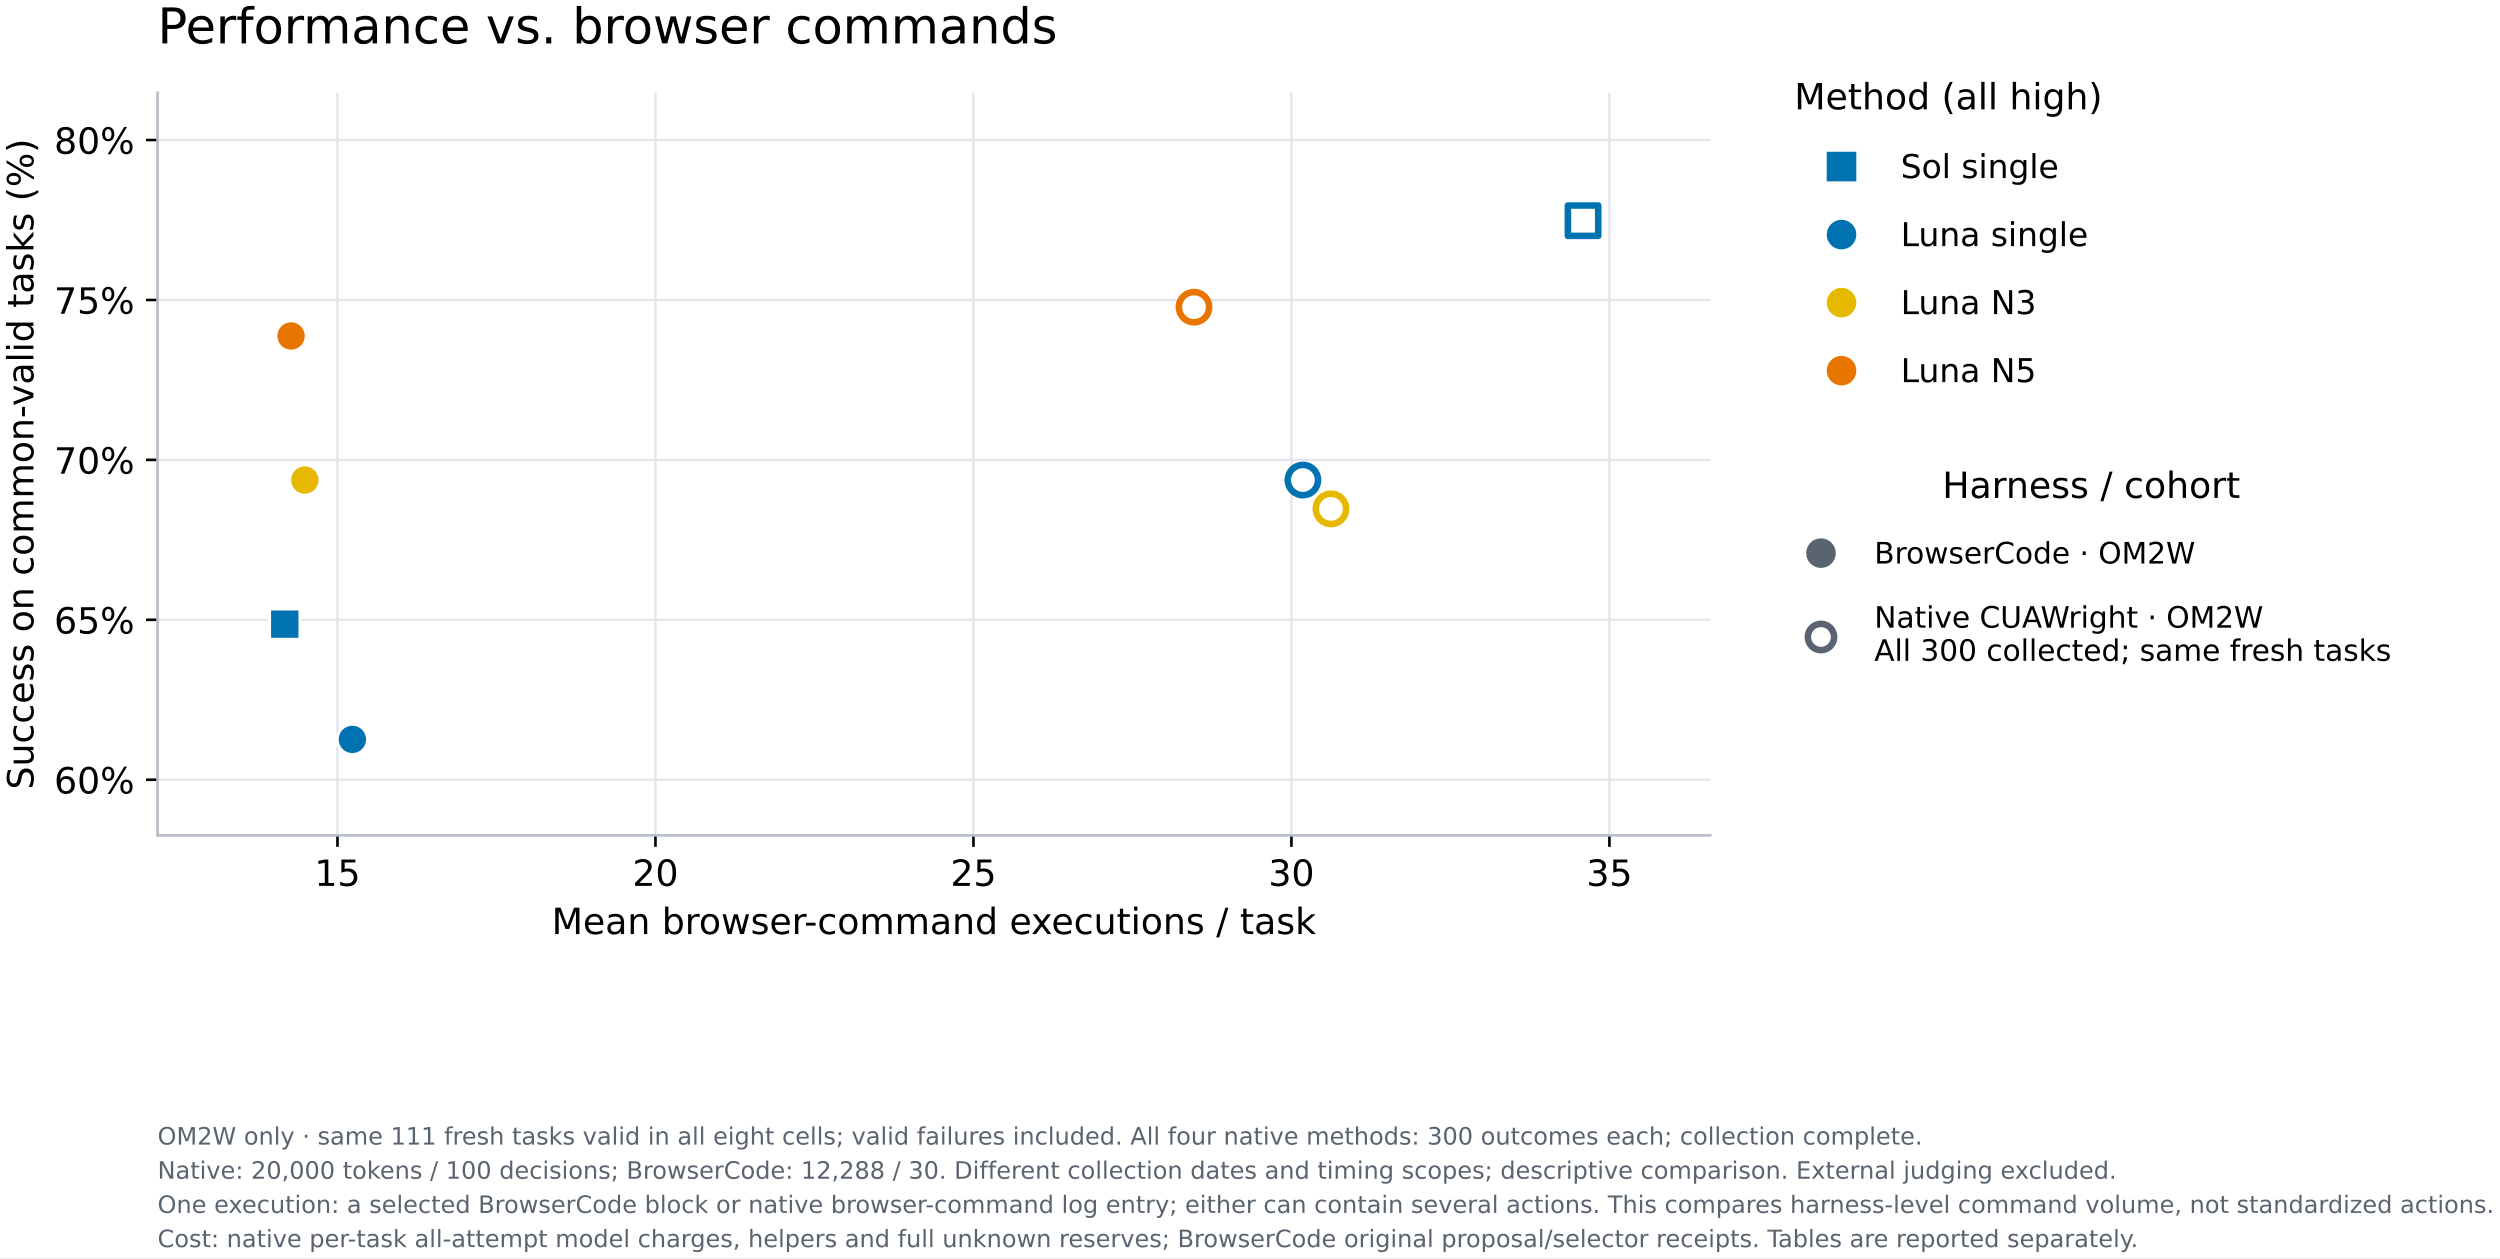
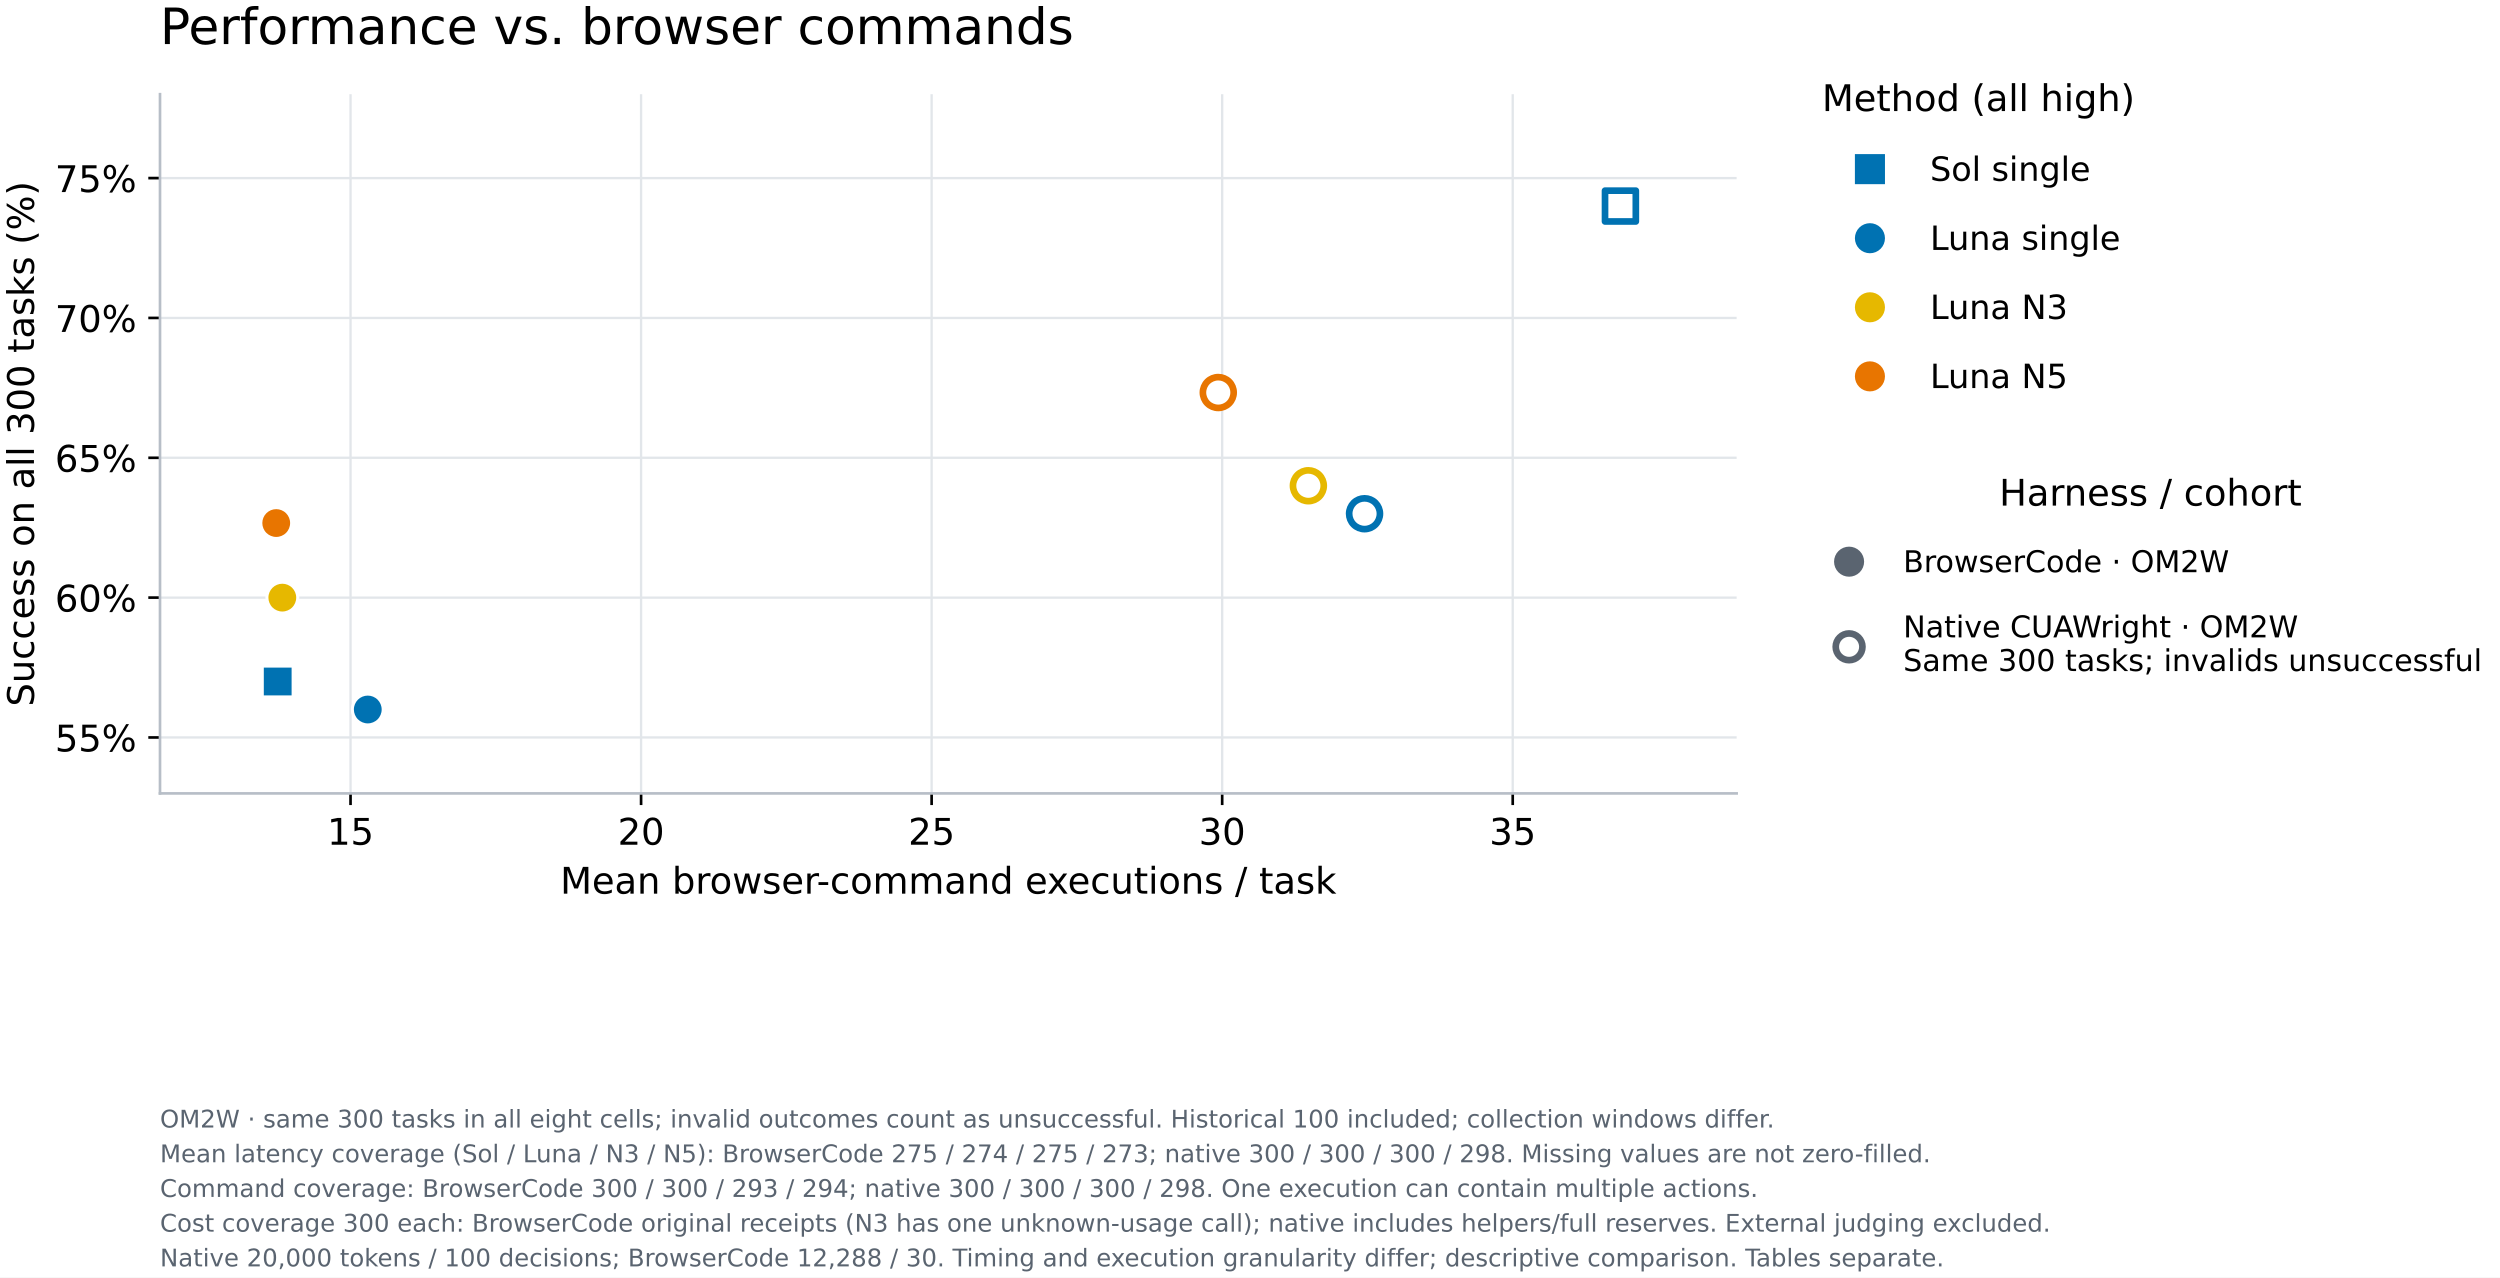
- <svg xmlns="http://www.w3.org/2000/svg" xmlns:xlink="http://www.w3.org/1999/xlink" width="759.912pt" height="382.408pt" viewBox="0 0 759.912 382.408" version="1.1">
+ <svg xmlns="http://www.w3.org/2000/svg" xmlns:xlink="http://www.w3.org/1999/xlink" width="748.365pt" height="382.408pt" viewBox="0 0 748.365 382.408" version="1.1">
  <defs>
    <style type="text/css">*{stroke-linejoin: round; stroke-linecap: butt}</style>
  </defs>
  <g id="figure_1">
    <g id="patch_1">
-       <path d="M 0 382.408 L 759.912 382.408 L 759.912 -0 L 0 -0 z " style="fill: #ffffff" />
+       <path d="M 0 382.408 L 748.365 382.408 L 748.365 -0 L 0 -0 z " style="fill: #ffffff" />
    </g>
    <g id="axes_1">
      <g id="patch_2">
-         <path d="M 47.895 253.918 L 519.855 253.918 L 519.855 28.198 L 47.895 28.198 z " style="fill: #ffffff" />
+         <path d="M 47.895 237.502 L 519.855 237.502 L 519.855 28.198 L 47.895 28.198 z " style="fill: #ffffff" />
      </g>
      <g id="matplotlib.axis_1">
        <g id="xtick_1">
          <g id="line2d_1">
-             <path d="M 102.58 253.918 L 102.58 28.198 " clip-path="url(#pc36e4b8370)" style="fill: none; stroke: #e2e6ea; stroke-width: 0.7; stroke-linecap: square" />
+             <path d="M 104.931 237.502 L 104.931 28.198 " clip-path="url(#p492f45e97b)" style="fill: none; stroke: #e2e6ea; stroke-width: 0.7; stroke-linecap: square" />
          </g>
          <g id="line2d_2">
            <defs>
-               <path id="mb364911103" d="M 0 0 L 0 3.5 " style="stroke: #000000; stroke-width: 0.8" />
+               <path id="m2791f1699f" d="M 0 0 L 0 3.5 " style="stroke: #000000; stroke-width: 0.8" />
            </defs>
            <g>
-               <use xlink:href="#mb364911103" x="102.58" y="253.918" style="stroke: #000000; stroke-width: 0.8" />
+               <use xlink:href="#m2791f1699f" x="104.931" y="237.502" style="stroke: #000000; stroke-width: 0.8" />
            </g>
          </g>
          <g id="text_1">
-             <text style="font-size: 11px; font-family: 'DejaVu Sans'; text-anchor: middle" x="102.58" y="269.276" transform="rotate(-0 102.5798 269.2759)">15</text>
+             <text style="font-size: 11px; font-family: 'DejaVu Sans'; text-anchor: middle" x="104.931" y="252.86" transform="rotate(-0 104.9312 252.8599)">15</text>
          </g>
        </g>
        <g id="xtick_2">
          <g id="line2d_3">
-             <path d="M 199.236 253.918 L 199.236 28.198 " clip-path="url(#pc36e4b8370)" style="fill: none; stroke: #e2e6ea; stroke-width: 0.7; stroke-linecap: square" />
+             <path d="M 191.905 237.502 L 191.905 28.198 " clip-path="url(#p492f45e97b)" style="fill: none; stroke: #e2e6ea; stroke-width: 0.7; stroke-linecap: square" />
          </g>
          <g id="line2d_4">
            <g>
-               <use xlink:href="#mb364911103" x="199.236" y="253.918" style="stroke: #000000; stroke-width: 0.8" />
+               <use xlink:href="#m2791f1699f" x="191.905" y="237.502" style="stroke: #000000; stroke-width: 0.8" />
            </g>
          </g>
          <g id="text_2">
-             <text style="font-size: 11px; font-family: 'DejaVu Sans'; text-anchor: middle" x="199.236" y="269.276" transform="rotate(-0 199.2358 269.2759)">20</text>
+             <text style="font-size: 11px; font-family: 'DejaVu Sans'; text-anchor: middle" x="191.905" y="252.86" transform="rotate(-0 191.9052 252.8599)">20</text>
          </g>
        </g>
        <g id="xtick_3">
          <g id="line2d_5">
-             <path d="M 295.892 253.918 L 295.892 28.198 " clip-path="url(#pc36e4b8370)" style="fill: none; stroke: #e2e6ea; stroke-width: 0.7; stroke-linecap: square" />
+             <path d="M 278.879 237.502 L 278.879 28.198 " clip-path="url(#p492f45e97b)" style="fill: none; stroke: #e2e6ea; stroke-width: 0.7; stroke-linecap: square" />
          </g>
          <g id="line2d_6">
            <g>
-               <use xlink:href="#mb364911103" x="295.892" y="253.918" style="stroke: #000000; stroke-width: 0.8" />
+               <use xlink:href="#m2791f1699f" x="278.879" y="237.502" style="stroke: #000000; stroke-width: 0.8" />
            </g>
          </g>
          <g id="text_3">
-             <text style="font-size: 11px; font-family: 'DejaVu Sans'; text-anchor: middle" x="295.892" y="269.276" transform="rotate(-0 295.8918 269.2759)">25</text>
+             <text style="font-size: 11px; font-family: 'DejaVu Sans'; text-anchor: middle" x="278.879" y="252.86" transform="rotate(-0 278.8792 252.8599)">25</text>
          </g>
        </g>
        <g id="xtick_4">
          <g id="line2d_7">
-             <path d="M 392.548 253.918 L 392.548 28.198 " clip-path="url(#pc36e4b8370)" style="fill: none; stroke: #e2e6ea; stroke-width: 0.7; stroke-linecap: square" />
+             <path d="M 365.853 237.502 L 365.853 28.198 " clip-path="url(#p492f45e97b)" style="fill: none; stroke: #e2e6ea; stroke-width: 0.7; stroke-linecap: square" />
          </g>
          <g id="line2d_8">
            <g>
-               <use xlink:href="#mb364911103" x="392.548" y="253.918" style="stroke: #000000; stroke-width: 0.8" />
+               <use xlink:href="#m2791f1699f" x="365.853" y="237.502" style="stroke: #000000; stroke-width: 0.8" />
            </g>
          </g>
          <g id="text_4">
-             <text style="font-size: 11px; font-family: 'DejaVu Sans'; text-anchor: middle" x="392.548" y="269.276" transform="rotate(-0 392.5479 269.2759)">30</text>
+             <text style="font-size: 11px; font-family: 'DejaVu Sans'; text-anchor: middle" x="365.853" y="252.86" transform="rotate(-0 365.8532 252.8599)">30</text>
          </g>
        </g>
        <g id="xtick_5">
          <g id="line2d_9">
-             <path d="M 489.204 253.918 L 489.204 28.198 " clip-path="url(#pc36e4b8370)" style="fill: none; stroke: #e2e6ea; stroke-width: 0.7; stroke-linecap: square" />
+             <path d="M 452.827 237.502 L 452.827 28.198 " clip-path="url(#p492f45e97b)" style="fill: none; stroke: #e2e6ea; stroke-width: 0.7; stroke-linecap: square" />
          </g>
          <g id="line2d_10">
            <g>
-               <use xlink:href="#mb364911103" x="489.204" y="253.918" style="stroke: #000000; stroke-width: 0.8" />
+               <use xlink:href="#m2791f1699f" x="452.827" y="237.502" style="stroke: #000000; stroke-width: 0.8" />
            </g>
          </g>
          <g id="text_5">
-             <text style="font-size: 11px; font-family: 'DejaVu Sans'; text-anchor: middle" x="489.204" y="269.276" transform="rotate(-0 489.2039 269.2759)">35</text>
+             <text style="font-size: 11px; font-family: 'DejaVu Sans'; text-anchor: middle" x="452.827" y="252.86" transform="rotate(-0 452.8272 252.8599)">35</text>
          </g>
        </g>
        <g id="text_6">
-           <text style="font-size: 11px; font-family: 'DejaVu Sans'; text-anchor: middle" x="283.875" y="283.922" transform="rotate(-0 283.8752 283.9219)">Mean browser-command executions / task</text>
+           <text style="font-size: 11px; font-family: 'DejaVu Sans'; text-anchor: middle" x="283.875" y="267.506" transform="rotate(-0 283.8752 267.5059)">Mean browser-command executions / task</text>
        </g>
      </g>
      <g id="matplotlib.axis_2">
        <g id="ytick_1">
          <g id="line2d_11">
-             <path d="M 47.895 237.013 L 519.855 237.013 " clip-path="url(#pc36e4b8370)" style="fill: none; stroke: #e2e6ea; stroke-width: 0.7; stroke-linecap: square" />
+             <path d="M 47.895 220.757 L 519.855 220.757 " clip-path="url(#p492f45e97b)" style="fill: none; stroke: #e2e6ea; stroke-width: 0.7; stroke-linecap: square" />
          </g>
          <g id="line2d_12">
            <defs>
-               <path id="mf47422bd21" d="M 0 0 L -3.5 0 " style="stroke: #000000; stroke-width: 0.8" />
+               <path id="m9f0c57dc29" d="M 0 0 L -3.5 0 " style="stroke: #000000; stroke-width: 0.8" />
            </defs>
            <g>
-               <use xlink:href="#mf47422bd21" x="47.895" y="237.013" style="stroke: #000000; stroke-width: 0.8" />
+               <use xlink:href="#m9f0c57dc29" x="47.895" y="220.757" style="stroke: #000000; stroke-width: 0.8" />
            </g>
          </g>
          <g id="text_7">
-             <text style="font-size: 11px; font-family: 'DejaVu Sans'; text-anchor: end" x="40.895" y="241.192" transform="rotate(-0 40.89516 241.1919)">60%</text>
+             <text style="font-size: 11px; font-family: 'DejaVu Sans'; text-anchor: end" x="40.895" y="224.936" transform="rotate(-0 40.89516 224.9365)">55%</text>
          </g>
        </g>
        <g id="ytick_2">
          <g id="line2d_13">
-             <path d="M 47.895 188.4 L 519.855 188.4 " clip-path="url(#pc36e4b8370)" style="fill: none; stroke: #e2e6ea; stroke-width: 0.7; stroke-linecap: square" />
+             <path d="M 47.895 178.897 L 519.855 178.897 " clip-path="url(#p492f45e97b)" style="fill: none; stroke: #e2e6ea; stroke-width: 0.7; stroke-linecap: square" />
          </g>
          <g id="line2d_14">
            <g>
-               <use xlink:href="#mf47422bd21" x="47.895" y="188.4" style="stroke: #000000; stroke-width: 0.8" />
+               <use xlink:href="#m9f0c57dc29" x="47.895" y="178.897" style="stroke: #000000; stroke-width: 0.8" />
            </g>
          </g>
          <g id="text_8">
-             <text style="font-size: 11px; font-family: 'DejaVu Sans'; text-anchor: end" x="40.895" y="192.579" transform="rotate(-0 40.89516 192.5793)">65%</text>
+             <text style="font-size: 11px; font-family: 'DejaVu Sans'; text-anchor: end" x="40.895" y="183.076" transform="rotate(-0 40.89516 183.0757)">60%</text>
          </g>
        </g>
        <g id="ytick_3">
          <g id="line2d_15">
-             <path d="M 47.895 139.788 L 519.855 139.788 " clip-path="url(#pc36e4b8370)" style="fill: none; stroke: #e2e6ea; stroke-width: 0.7; stroke-linecap: square" />
+             <path d="M 47.895 137.036 L 519.855 137.036 " clip-path="url(#p492f45e97b)" style="fill: none; stroke: #e2e6ea; stroke-width: 0.7; stroke-linecap: square" />
          </g>
          <g id="line2d_16">
            <g>
-               <use xlink:href="#mf47422bd21" x="47.895" y="139.788" style="stroke: #000000; stroke-width: 0.8" />
+               <use xlink:href="#m9f0c57dc29" x="47.895" y="137.036" style="stroke: #000000; stroke-width: 0.8" />
            </g>
          </g>
          <g id="text_9">
-             <text style="font-size: 11px; font-family: 'DejaVu Sans'; text-anchor: end" x="40.895" y="143.967" transform="rotate(-0 40.89516 143.9667)">70%</text>
+             <text style="font-size: 11px; font-family: 'DejaVu Sans'; text-anchor: end" x="40.895" y="141.215" transform="rotate(-0 40.89516 141.2149)">65%</text>
          </g>
        </g>
        <g id="ytick_4">
          <g id="line2d_17">
-             <path d="M 47.895 91.175 L 519.855 91.175 " clip-path="url(#pc36e4b8370)" style="fill: none; stroke: #e2e6ea; stroke-width: 0.7; stroke-linecap: square" />
+             <path d="M 47.895 95.175 L 519.855 95.175 " clip-path="url(#p492f45e97b)" style="fill: none; stroke: #e2e6ea; stroke-width: 0.7; stroke-linecap: square" />
          </g>
          <g id="line2d_18">
            <g>
-               <use xlink:href="#mf47422bd21" x="47.895" y="91.175" style="stroke: #000000; stroke-width: 0.8" />
+               <use xlink:href="#m9f0c57dc29" x="47.895" y="95.175" style="stroke: #000000; stroke-width: 0.8" />
            </g>
          </g>
          <g id="text_10">
-             <text style="font-size: 11px; font-family: 'DejaVu Sans'; text-anchor: end" x="40.895" y="95.354" transform="rotate(-0 40.89516 95.35417)">75%</text>
+             <text style="font-size: 11px; font-family: 'DejaVu Sans'; text-anchor: end" x="40.895" y="99.354" transform="rotate(-0 40.89516 99.35408)">70%</text>
          </g>
        </g>
        <g id="ytick_5">
          <g id="line2d_19">
-             <path d="M 47.895 42.562 L 519.855 42.562 " clip-path="url(#pc36e4b8370)" style="fill: none; stroke: #e2e6ea; stroke-width: 0.7; stroke-linecap: square" />
+             <path d="M 47.895 53.314 L 519.855 53.314 " clip-path="url(#p492f45e97b)" style="fill: none; stroke: #e2e6ea; stroke-width: 0.7; stroke-linecap: square" />
          </g>
          <g id="line2d_20">
            <g>
-               <use xlink:href="#mf47422bd21" x="47.895" y="42.562" style="stroke: #000000; stroke-width: 0.8" />
+               <use xlink:href="#m9f0c57dc29" x="47.895" y="53.314" style="stroke: #000000; stroke-width: 0.8" />
            </g>
          </g>
          <g id="text_11">
-             <text style="font-size: 11px; font-family: 'DejaVu Sans'; text-anchor: end" x="40.895" y="46.742" transform="rotate(-0 40.89516 46.74159)">80%</text>
+             <text style="font-size: 11px; font-family: 'DejaVu Sans'; text-anchor: end" x="40.895" y="57.493" transform="rotate(-0 40.89516 57.49328)">75%</text>
          </g>
        </g>
        <g id="text_12">
-           <text style="font-size: 11px; font-family: 'DejaVu Sans'; text-anchor: middle" x="10.158" y="141.058" transform="rotate(-90 10.15828 141.0577)">Success on common-valid tasks (%)</text>
+           <text style="font-size: 11px; font-family: 'DejaVu Sans'; text-anchor: middle" x="10.158" y="132.85" transform="rotate(-90 10.15828 132.8497)">Success on all 300 tasks (%)</text>
        </g>
      </g>
      <g id="patch_3">
-         <path d="M 47.895 253.918 L 47.895 28.198 " style="fill: none; stroke: #b7bec7; stroke-width: 0.8; stroke-linejoin: miter; stroke-linecap: square" />
+         <path d="M 47.895 237.502 L 47.895 28.198 " style="fill: none; stroke: #b7bec7; stroke-width: 0.8; stroke-linejoin: miter; stroke-linecap: square" />
      </g>
      <g id="patch_4">
-         <path d="M 47.895 253.918 L 519.855 253.918 " style="fill: none; stroke: #b7bec7; stroke-width: 0.8; stroke-linejoin: miter; stroke-linecap: square" />
+         <path d="M 47.895 237.502 L 519.855 237.502 " style="fill: none; stroke: #b7bec7; stroke-width: 0.8; stroke-linejoin: miter; stroke-linecap: square" />
      </g>
      <g id="PathCollection_1">
        <defs>
-           <path id="mc43c6a93f9" d="M -4.61 4.61 L 4.61 4.61 L 4.61 -4.61 L -4.61 -4.61 z " style="stroke: #ffffff; stroke-width: 0.9" />
-         </defs>
-         <g clip-path="url(#pc36e4b8370)">
-           <use xlink:href="#mc43c6a93f9" x="86.558" y="189.714" style="fill: #0072b2; stroke: #ffffff; stroke-width: 0.9" />
+           <path id="m3bd1e76977" d="M -4.61 4.61 L 4.61 4.61 L 4.61 -4.61 L -4.61 -4.61 z " style="stroke: #ffffff; stroke-width: 0.9" />
+         </defs>
+         <g clip-path="url(#p492f45e97b)">
+           <use xlink:href="#m3bd1e76977" x="83.13" y="204.013" style="fill: #0072b2; stroke: #ffffff; stroke-width: 0.9" />
        </g>
      </g>
      <g id="PathCollection_2">
        <defs>
-           <path id="m8d30213d21" d="M 0 4.61 C 1.223 4.61 2.395 4.124 3.26 3.26 C 4.124 2.395 4.61 1.223 4.61 0 C 4.61 -1.223 4.124 -2.395 3.26 -3.26 C 2.395 -4.124 1.223 -4.61 0 -4.61 C -1.223 -4.61 -2.395 -4.124 -3.26 -3.26 C -4.124 -2.395 -4.61 -1.223 -4.61 0 C -4.61 1.223 -4.124 2.395 -3.26 3.26 C -2.395 4.124 -1.223 4.61 0 4.61 z " style="stroke: #ffffff; stroke-width: 0.9" />
-         </defs>
-         <g clip-path="url(#pc36e4b8370)">
-           <use xlink:href="#m8d30213d21" x="107.108" y="224.75" style="fill: #0072b2; stroke: #ffffff; stroke-width: 0.9" />
+           <path id="m5d01d90cae" d="M 0 4.61 C 1.223 4.61 2.395 4.124 3.26 3.26 C 4.124 2.395 4.61 1.223 4.61 0 C 4.61 -1.223 4.124 -2.395 3.26 -3.26 C 2.395 -4.124 1.223 -4.61 0 -4.61 C -1.223 -4.61 -2.395 -4.124 -3.26 -3.26 C -4.124 -2.395 -4.61 -1.223 -4.61 0 C -4.61 1.223 -4.124 2.395 -3.26 3.26 C -2.395 4.124 -1.223 4.61 0 4.61 z " style="stroke: #ffffff; stroke-width: 0.9" />
+         </defs>
+         <g clip-path="url(#p492f45e97b)">
+           <use xlink:href="#m5d01d90cae" x="110.092" y="212.385" style="fill: #0072b2; stroke: #ffffff; stroke-width: 0.9" />
        </g>
      </g>
      <g id="PathCollection_3">
        <defs>
-           <path id="m45ecc45ad5" d="M 0 4.61 C 1.223 4.61 2.395 4.124 3.26 3.26 C 4.124 2.395 4.61 1.223 4.61 0 C 4.61 -1.223 4.124 -2.395 3.26 -3.26 C 2.395 -4.124 1.223 -4.61 0 -4.61 C -1.223 -4.61 -2.395 -4.124 -3.26 -3.26 C -4.124 -2.395 -4.61 -1.223 -4.61 0 C -4.61 1.223 -4.124 2.395 -3.26 3.26 C -2.395 4.124 -1.223 4.61 0 4.61 z " style="stroke: #ffffff; stroke-width: 0.9" />
-         </defs>
-         <g clip-path="url(#pc36e4b8370)">
-           <use xlink:href="#m45ecc45ad5" x="92.653" y="145.919" style="fill: #e6b800; stroke: #ffffff; stroke-width: 0.9" />
+           <path id="md497ecd17f" d="M 0 4.61 C 1.223 4.61 2.395 4.124 3.26 3.26 C 4.124 2.395 4.61 1.223 4.61 0 C 4.61 -1.223 4.124 -2.395 3.26 -3.26 C 2.395 -4.124 1.223 -4.61 0 -4.61 C -1.223 -4.61 -2.395 -4.124 -3.26 -3.26 C -4.124 -2.395 -4.61 -1.223 -4.61 0 C -4.61 1.223 -4.124 2.395 -3.26 3.26 C -2.395 4.124 -1.223 4.61 0 4.61 z " style="stroke: #ffffff; stroke-width: 0.9" />
+         </defs>
+         <g clip-path="url(#p492f45e97b)">
+           <use xlink:href="#md497ecd17f" x="84.509" y="178.897" style="fill: #e6b800; stroke: #ffffff; stroke-width: 0.9" />
        </g>
      </g>
      <g id="PathCollection_4">
        <defs>
-           <path id="meec07fe731" d="M 0 4.61 C 1.223 4.61 2.395 4.124 3.26 3.26 C 4.124 2.395 4.61 1.223 4.61 0 C 4.61 -1.223 4.124 -2.395 3.26 -3.26 C 2.395 -4.124 1.223 -4.61 0 -4.61 C -1.223 -4.61 -2.395 -4.124 -3.26 -3.26 C -4.124 -2.395 -4.61 -1.223 -4.61 0 C -4.61 1.223 -4.124 2.395 -3.26 3.26 C -2.395 4.124 -1.223 4.61 0 4.61 z " style="stroke: #ffffff; stroke-width: 0.9" />
-         </defs>
-         <g clip-path="url(#pc36e4b8370)">
-           <use xlink:href="#meec07fe731" x="88.473" y="102.124" style="fill: #e87500; stroke: #ffffff; stroke-width: 0.9" />
+           <path id="m9a375722f9" d="M 0 4.61 C 1.223 4.61 2.395 4.124 3.26 3.26 C 4.124 2.395 4.61 1.223 4.61 0 C 4.61 -1.223 4.124 -2.395 3.26 -3.26 C 2.395 -4.124 1.223 -4.61 0 -4.61 C -1.223 -4.61 -2.395 -4.124 -3.26 -3.26 C -4.124 -2.395 -4.61 -1.223 -4.61 0 C -4.61 1.223 -4.124 2.395 -3.26 3.26 C -2.395 4.124 -1.223 4.61 0 4.61 z " style="stroke: #ffffff; stroke-width: 0.9" />
+         </defs>
+         <g clip-path="url(#p492f45e97b)">
+           <use xlink:href="#m9a375722f9" x="82.685" y="156.571" style="fill: #e87500; stroke: #ffffff; stroke-width: 0.9" />
        </g>
      </g>
      <g id="PathCollection_5">
        <defs>
-           <path id="m8e46f405a9" d="M -4.61 4.61 L 4.61 4.61 L 4.61 -4.61 L -4.61 -4.61 z " style="stroke: #0072b2; stroke-width: 2" />
-         </defs>
-         <g clip-path="url(#pc36e4b8370)">
-           <use xlink:href="#m8e46f405a9" x="481.193" y="67.088" style="fill: #ffffff; stroke: #0072b2; stroke-width: 2" />
+           <path id="maece9c37b1" d="M -4.61 4.61 L 4.61 4.61 L 4.61 -4.61 L -4.61 -4.61 z " style="stroke: #0072b2; stroke-width: 2" />
+         </defs>
+         <g clip-path="url(#p492f45e97b)">
+           <use xlink:href="#maece9c37b1" x="485.066" y="61.686" style="fill: #ffffff; stroke: #0072b2; stroke-width: 2" />
        </g>
      </g>
      <g id="PathCollection_6">
        <defs>
-           <path id="m16825731fd" d="M 0 4.61 C 1.223 4.61 2.395 4.124 3.26 3.26 C 4.124 2.395 4.61 1.223 4.61 0 C 4.61 -1.223 4.124 -2.395 3.26 -3.26 C 2.395 -4.124 1.223 -4.61 0 -4.61 C -1.223 -4.61 -2.395 -4.124 -3.26 -3.26 C -4.124 -2.395 -4.61 -1.223 -4.61 0 C -4.61 1.223 -4.124 2.395 -3.26 3.26 C -2.395 4.124 -1.223 4.61 0 4.61 z " style="stroke: #0072b2; stroke-width: 2" />
-         </defs>
-         <g clip-path="url(#pc36e4b8370)">
-           <use xlink:href="#m16825731fd" x="396.031" y="145.919" style="fill: #ffffff; stroke: #0072b2; stroke-width: 2" />
+           <path id="mc478a02bcd" d="M 0 4.61 C 1.223 4.61 2.395 4.124 3.26 3.26 C 4.124 2.395 4.61 1.223 4.61 0 C 4.61 -1.223 4.124 -2.395 3.26 -3.26 C 2.395 -4.124 1.223 -4.61 0 -4.61 C -1.223 -4.61 -2.395 -4.124 -3.26 -3.26 C -4.124 -2.395 -4.61 -1.223 -4.61 0 C -4.61 1.223 -4.124 2.395 -3.26 3.26 C -2.395 4.124 -1.223 4.61 0 4.61 z " style="stroke: #0072b2; stroke-width: 2" />
+         </defs>
+         <g clip-path="url(#p492f45e97b)">
+           <use xlink:href="#mc478a02bcd" x="408.47" y="153.78" style="fill: #ffffff; stroke: #0072b2; stroke-width: 2" />
        </g>
      </g>
      <g id="PathCollection_7">
        <defs>
-           <path id="mf2f2451e06" d="M 0 4.61 C 1.223 4.61 2.395 4.124 3.26 3.26 C 4.124 2.395 4.61 1.223 4.61 0 C 4.61 -1.223 4.124 -2.395 3.26 -3.26 C 2.395 -4.124 1.223 -4.61 0 -4.61 C -1.223 -4.61 -2.395 -4.124 -3.26 -3.26 C -4.124 -2.395 -4.61 -1.223 -4.61 0 C -4.61 1.223 -4.124 2.395 -3.26 3.26 C -2.395 4.124 -1.223 4.61 0 4.61 z " style="stroke: #e6b800; stroke-width: 2" />
-         </defs>
-         <g clip-path="url(#pc36e4b8370)">
-           <use xlink:href="#mf2f2451e06" x="404.565" y="154.678" style="fill: #ffffff; stroke: #e6b800; stroke-width: 2" />
+           <path id="m59216d4068" d="M 0 4.61 C 1.223 4.61 2.395 4.124 3.26 3.26 C 4.124 2.395 4.61 1.223 4.61 0 C 4.61 -1.223 4.124 -2.395 3.26 -3.26 C 2.395 -4.124 1.223 -4.61 0 -4.61 C -1.223 -4.61 -2.395 -4.124 -3.26 -3.26 C -4.124 -2.395 -4.61 -1.223 -4.61 0 C -4.61 1.223 -4.124 2.395 -3.26 3.26 C -2.395 4.124 -1.223 4.61 0 4.61 z " style="stroke: #e6b800; stroke-width: 2" />
+         </defs>
+         <g clip-path="url(#p492f45e97b)">
+           <use xlink:href="#m59216d4068" x="391.655" y="145.408" style="fill: #ffffff; stroke: #e6b800; stroke-width: 2" />
        </g>
      </g>
      <g id="PathCollection_8">
        <defs>
-           <path id="mfc5a9b41ad" d="M 0 4.61 C 1.223 4.61 2.395 4.124 3.26 3.26 C 4.124 2.395 4.61 1.223 4.61 0 C 4.61 -1.223 4.124 -2.395 3.26 -3.26 C 2.395 -4.124 1.223 -4.61 0 -4.61 C -1.223 -4.61 -2.395 -4.124 -3.26 -3.26 C -4.124 -2.395 -4.61 -1.223 -4.61 0 C -4.61 1.223 -4.124 2.395 -3.26 3.26 C -2.395 4.124 -1.223 4.61 0 4.61 z " style="stroke: #e87500; stroke-width: 2" />
-         </defs>
-         <g clip-path="url(#pc36e4b8370)">
-           <use xlink:href="#mfc5a9b41ad" x="362.942" y="93.365" style="fill: #ffffff; stroke: #e87500; stroke-width: 2" />
+           <path id="mc5202d2c01" d="M 0 4.61 C 1.223 4.61 2.395 4.124 3.26 3.26 C 4.124 2.395 4.61 1.223 4.61 0 C 4.61 -1.223 4.124 -2.395 3.26 -3.26 C 2.395 -4.124 1.223 -4.61 0 -4.61 C -1.223 -4.61 -2.395 -4.124 -3.26 -3.26 C -4.124 -2.395 -4.61 -1.223 -4.61 0 C -4.61 1.223 -4.124 2.395 -3.26 3.26 C -2.395 4.124 -1.223 4.61 0 4.61 z " style="stroke: #e87500; stroke-width: 2" />
+         </defs>
+         <g clip-path="url(#p492f45e97b)">
+           <use xlink:href="#mc5202d2c01" x="364.686" y="117.501" style="fill: #ffffff; stroke: #e87500; stroke-width: 2" />
        </g>
      </g>
      <g id="text_13">
        <text style="font-size: 15px; font-family: 'DejaVu Sans'; text-anchor: start" x="47.895" y="13.198" transform="rotate(-0 47.89516 13.19766)">Performance vs. browser commands</text>
      </g>
    </g>
    <g id="text_14">
-       <text style="font-size: 7.3px; font-family: 'DejaVu Sans'; fill: #5a6470" transform="translate(47.89516 347.9102)">OM2W only · same 111 fresh tasks valid in all eight cells; valid failures included. All four native methods: 300 outcomes each; collection complete.</text>
-       <text style="font-size: 7.3px; font-family: 'DejaVu Sans'; fill: #5a6470" transform="translate(47.89516 358.3034)">Native: 20,000 tokens / 100 decisions; BrowserCode: 12,288 / 30. Different collection dates and timing scopes; descriptive comparison. External judging excluded.</text>
-       <text style="font-size: 7.3px; font-family: 'DejaVu Sans'; fill: #5a6470" transform="translate(47.89516 368.6965)">One execution: a selected BrowserCode block or native browser-command log entry; either can contain several actions. This compares harness-level command volume, not standardized actions.</text>
-       <text style="font-size: 7.3px; font-family: 'DejaVu Sans'; fill: #5a6470" transform="translate(47.89516 379.0897)">Cost: native per-task all-attempt model charges, helpers and full unknown reserves; BrowserCode original proposal/selector receipts. Tables are reported separately.</text>
+       <text style="font-size: 7.3px; font-family: 'DejaVu Sans'; fill: #5a6470" transform="translate(47.89516 337.5171)">OM2W · same 300 tasks in all eight cells; invalid outcomes count as unsuccessful. Historical 100 included; collection windows differ.</text>
+       <text style="font-size: 7.3px; font-family: 'DejaVu Sans'; fill: #5a6470" transform="translate(47.89516 347.9102)">Mean latency coverage (Sol / Luna / N3 / N5): BrowserCode 275 / 274 / 275 / 273; native 300 / 300 / 300 / 298. Missing values are not zero-filled.</text>
+       <text style="font-size: 7.3px; font-family: 'DejaVu Sans'; fill: #5a6470" transform="translate(47.89516 358.3034)">Command coverage: BrowserCode 300 / 300 / 293 / 294; native 300 / 300 / 300 / 298. One execution can contain multiple actions.</text>
+       <text style="font-size: 7.3px; font-family: 'DejaVu Sans'; fill: #5a6470" transform="translate(47.89516 368.6965)">Cost coverage 300 each: BrowserCode original receipts (N3 has one unknown-usage call); native includes helpers/full reserves. External judging excluded.</text>
+       <text style="font-size: 7.3px; font-family: 'DejaVu Sans'; fill: #5a6470" transform="translate(47.89516 379.0897)">Native 20,000 tokens / 100 decisions; BrowserCode 12,288 / 30. Timing and execution granularity differ; descriptive comparison. Tables separate.</text>
    </g>
    <g id="legend_1">
      <g id="text_15">
        <text style="font-size: 11px; font-family: 'DejaVu Sans'; text-anchor: start" x="545.415" y="33.244" transform="rotate(-0 545.4152 33.24394)">Method (all high)</text>
      </g>
      <g id="line2d_21">
        <defs>
-           <path id="m0b1f9ff8fa" d="M -4 4 L 4 4 L 4 -4 L -4 -4 z " style="stroke: #0072b2; stroke-linejoin: miter" />
-         </defs>
-         <g>
-           <use xlink:href="#m0b1f9ff8fa" x="559.757" y="50.63" style="fill: #0072b2; stroke: #0072b2; stroke-linejoin: miter" />
+           <path id="m9a87b4d7d4" d="M -4 4 L 4 4 L 4 -4 L -4 -4 z " style="stroke: #0072b2; stroke-linejoin: miter" />
+         </defs>
+         <g>
+           <use xlink:href="#m9a87b4d7d4" x="559.757" y="50.63" style="fill: #0072b2; stroke: #0072b2; stroke-linejoin: miter" />
        </g>
      </g>
      <g id="text_16">
        <text style="font-size: 10px; font-family: 'DejaVu Sans'; text-anchor: start" x="577.757" y="54.13" transform="rotate(-0 577.7571 54.13003)">Sol single</text>
      </g>
      <g id="line2d_22">
        <defs>
-           <path id="mf35d8888fa" d="M 0 4 C 1.061 4 2.078 3.579 2.828 2.828 C 3.579 2.078 4 1.061 4 0 C 4 -1.061 3.579 -2.078 2.828 -2.828 C 2.078 -3.579 1.061 -4 0 -4 C -1.061 -4 -2.078 -3.579 -2.828 -2.828 C -3.579 -2.078 -4 -1.061 -4 0 C -4 1.061 -3.579 2.078 -2.828 2.828 C -2.078 3.579 -1.061 4 0 4 z " style="stroke: #0072b2" />
-         </defs>
-         <g>
-           <use xlink:href="#mf35d8888fa" x="559.757" y="71.308" style="fill: #0072b2; stroke: #0072b2" />
+           <path id="m300ffb5e8c" d="M 0 4 C 1.061 4 2.078 3.579 2.828 2.828 C 3.579 2.078 4 1.061 4 0 C 4 -1.061 3.579 -2.078 2.828 -2.828 C 2.078 -3.579 1.061 -4 0 -4 C -1.061 -4 -2.078 -3.579 -2.828 -2.828 C -3.579 -2.078 -4 -1.061 -4 0 C -4 1.061 -3.579 2.078 -2.828 2.828 C -2.078 3.579 -1.061 4 0 4 z " style="stroke: #0072b2" />
+         </defs>
+         <g>
+           <use xlink:href="#m300ffb5e8c" x="559.757" y="71.308" style="fill: #0072b2; stroke: #0072b2" />
        </g>
      </g>
      <g id="text_17">
        <text style="font-size: 10px; font-family: 'DejaVu Sans'; text-anchor: start" x="577.757" y="74.808" transform="rotate(-0 577.7571 74.80816)">Luna single</text>
      </g>
      <g id="line2d_23">
        <defs>
-           <path id="mbebf3bb7e3" d="M 0 4 C 1.061 4 2.078 3.579 2.828 2.828 C 3.579 2.078 4 1.061 4 0 C 4 -1.061 3.579 -2.078 2.828 -2.828 C 2.078 -3.579 1.061 -4 0 -4 C -1.061 -4 -2.078 -3.579 -2.828 -2.828 C -3.579 -2.078 -4 -1.061 -4 0 C -4 1.061 -3.579 2.078 -2.828 2.828 C -2.078 3.579 -1.061 4 0 4 z " style="stroke: #e6b800" />
-         </defs>
-         <g>
-           <use xlink:href="#mbebf3bb7e3" x="559.757" y="91.986" style="fill: #e6b800; stroke: #e6b800" />
+           <path id="mb86005894a" d="M 0 4 C 1.061 4 2.078 3.579 2.828 2.828 C 3.579 2.078 4 1.061 4 0 C 4 -1.061 3.579 -2.078 2.828 -2.828 C 2.078 -3.579 1.061 -4 0 -4 C -1.061 -4 -2.078 -3.579 -2.828 -2.828 C -3.579 -2.078 -4 -1.061 -4 0 C -4 1.061 -3.579 2.078 -2.828 2.828 C -2.078 3.579 -1.061 4 0 4 z " style="stroke: #e6b800" />
+         </defs>
+         <g>
+           <use xlink:href="#mb86005894a" x="559.757" y="91.986" style="fill: #e6b800; stroke: #e6b800" />
        </g>
      </g>
      <g id="text_18">
        <text style="font-size: 10px; font-family: 'DejaVu Sans'; text-anchor: start" x="577.757" y="95.486" transform="rotate(-0 577.7571 95.48628)">Luna N3</text>
      </g>
      <g id="line2d_24">
        <defs>
-           <path id="mf7f3256b01" d="M 0 4 C 1.061 4 2.078 3.579 2.828 2.828 C 3.579 2.078 4 1.061 4 0 C 4 -1.061 3.579 -2.078 2.828 -2.828 C 2.078 -3.579 1.061 -4 0 -4 C -1.061 -4 -2.078 -3.579 -2.828 -2.828 C -3.579 -2.078 -4 -1.061 -4 0 C -4 1.061 -3.579 2.078 -2.828 2.828 C -2.078 3.579 -1.061 4 0 4 z " style="stroke: #e87500" />
-         </defs>
-         <g>
-           <use xlink:href="#mf7f3256b01" x="559.757" y="112.664" style="fill: #e87500; stroke: #e87500" />
+           <path id="mfe8e398e6c" d="M 0 4 C 1.061 4 2.078 3.579 2.828 2.828 C 3.579 2.078 4 1.061 4 0 C 4 -1.061 3.579 -2.078 2.828 -2.828 C 2.078 -3.579 1.061 -4 0 -4 C -1.061 -4 -2.078 -3.579 -2.828 -2.828 C -3.579 -2.078 -4 -1.061 -4 0 C -4 1.061 -3.579 2.078 -2.828 2.828 C -2.078 3.579 -1.061 4 0 4 z " style="stroke: #e87500" />
+         </defs>
+         <g>
+           <use xlink:href="#mfe8e398e6c" x="559.757" y="112.664" style="fill: #e87500; stroke: #e87500" />
        </g>
      </g>
      <g id="text_19">
        <text style="font-size: 10px; font-family: 'DejaVu Sans'; text-anchor: start" x="577.757" y="116.164" transform="rotate(-0 577.7571 116.1644)">Luna N5</text>
      </g>
    </g>
    <g id="legend_2">
      <g id="text_20">
-         <text style="font-size: 11px; font-family: 'DejaVu Sans'; text-anchor: start" x="590.401" y="151.36" transform="rotate(-0 590.4009 151.3599)">Harness / cohort</text>
+         <text style="font-size: 11px; font-family: 'DejaVu Sans'; text-anchor: start" x="598.462" y="151.36" transform="rotate(-0 598.4623 151.3599)">Harness / cohort</text>
      </g>
      <g id="line2d_25">
        <defs>
-           <path id="m1eb1dfe08a" d="M 0 4 C 1.061 4 2.078 3.579 2.828 2.828 C 3.579 2.078 4 1.061 4 0 C 4 -1.061 3.579 -2.078 2.828 -2.828 C 2.078 -3.579 1.061 -4 0 -4 C -1.061 -4 -2.078 -3.579 -2.828 -2.828 C -3.579 -2.078 -4 -1.061 -4 0 C -4 1.061 -3.579 2.078 -2.828 2.828 C -2.078 3.579 -1.061 4 0 4 z " style="stroke: #5a6470" />
-         </defs>
-         <g>
-           <use xlink:href="#m1eb1dfe08a" x="553.515" y="168.136" style="fill: #5a6470; stroke: #5a6470" />
+           <path id="m83fa4e5d47" d="M 0 4 C 1.061 4 2.078 3.579 2.828 2.828 C 3.579 2.078 4 1.061 4 0 C 4 -1.061 3.579 -2.078 2.828 -2.828 C 2.078 -3.579 1.061 -4 0 -4 C -1.061 -4 -2.078 -3.579 -2.828 -2.828 C -3.579 -2.078 -4 -1.061 -4 0 C -4 1.061 -3.579 2.078 -2.828 2.828 C -2.078 3.579 -1.061 4 0 4 z " style="stroke: #5a6470" />
+         </defs>
+         <g>
+           <use xlink:href="#m83fa4e5d47" x="553.515" y="168.136" style="fill: #5a6470; stroke: #5a6470" />
        </g>
      </g>
      <g id="text_21">
        <text style="font-size: 9px; font-family: 'DejaVu Sans'; text-anchor: start" x="569.715" y="171.286" transform="rotate(-0 569.7152 171.2862)">BrowserCode · OM2W</text>
      </g>
      <g id="line2d_26">
        <defs>
-           <path id="mfdd5a12cce" d="M 0 4 C 1.061 4 2.078 3.579 2.828 2.828 C 3.579 2.078 4 1.061 4 0 C 4 -1.061 3.579 -2.078 2.828 -2.828 C 2.078 -3.579 1.061 -4 0 -4 C -1.061 -4 -2.078 -3.579 -2.828 -2.828 C -3.579 -2.078 -4 -1.061 -4 0 C -4 1.061 -3.579 2.078 -2.828 2.828 C -2.078 3.579 -1.061 4 0 4 z " style="stroke: #5a6470; stroke-width: 2" />
-         </defs>
-         <g>
-           <use xlink:href="#mfdd5a12cce" x="553.515" y="193.621" style="fill: #ffffff; stroke: #5a6470; stroke-width: 2" />
+           <path id="m3d0d3d69f5" d="M 0 4 C 1.061 4 2.078 3.579 2.828 2.828 C 3.579 2.078 4 1.061 4 0 C 4 -1.061 3.579 -2.078 2.828 -2.828 C 2.078 -3.579 1.061 -4 0 -4 C -1.061 -4 -2.078 -3.579 -2.828 -2.828 C -3.579 -2.078 -4 -1.061 -4 0 C -4 1.061 -3.579 2.078 -2.828 2.828 C -2.078 3.579 -1.061 4 0 4 z " style="stroke: #5a6470; stroke-width: 2" />
+         </defs>
+         <g>
+           <use xlink:href="#m3d0d3d69f5" x="553.515" y="193.621" style="fill: #ffffff; stroke: #5a6470; stroke-width: 2" />
        </g>
      </g>
      <g id="text_22">
        <text style="font-size: 9px; font-family: 'DejaVu Sans'" transform="translate(569.7152 190.7965)">Native CUAWright · OM2W</text>
-         <text style="font-size: 9px; font-family: 'DejaVu Sans'" transform="translate(569.7152 200.8745)">All 300 collected; same fresh tasks</text>
+         <text style="font-size: 9px; font-family: 'DejaVu Sans'" transform="translate(569.7152 200.8745)">Same 300 tasks; invalids unsuccessful</text>
      </g>
    </g>
  </g>
  <defs>
-     <clipPath id="pc36e4b8370">
-       <rect x="47.895" y="28.198" width="471.96" height="225.72" />
+     <clipPath id="p492f45e97b">
+       <rect x="47.895" y="28.198" width="471.96" height="209.304" />
    </clipPath>
  </defs>
</svg>
